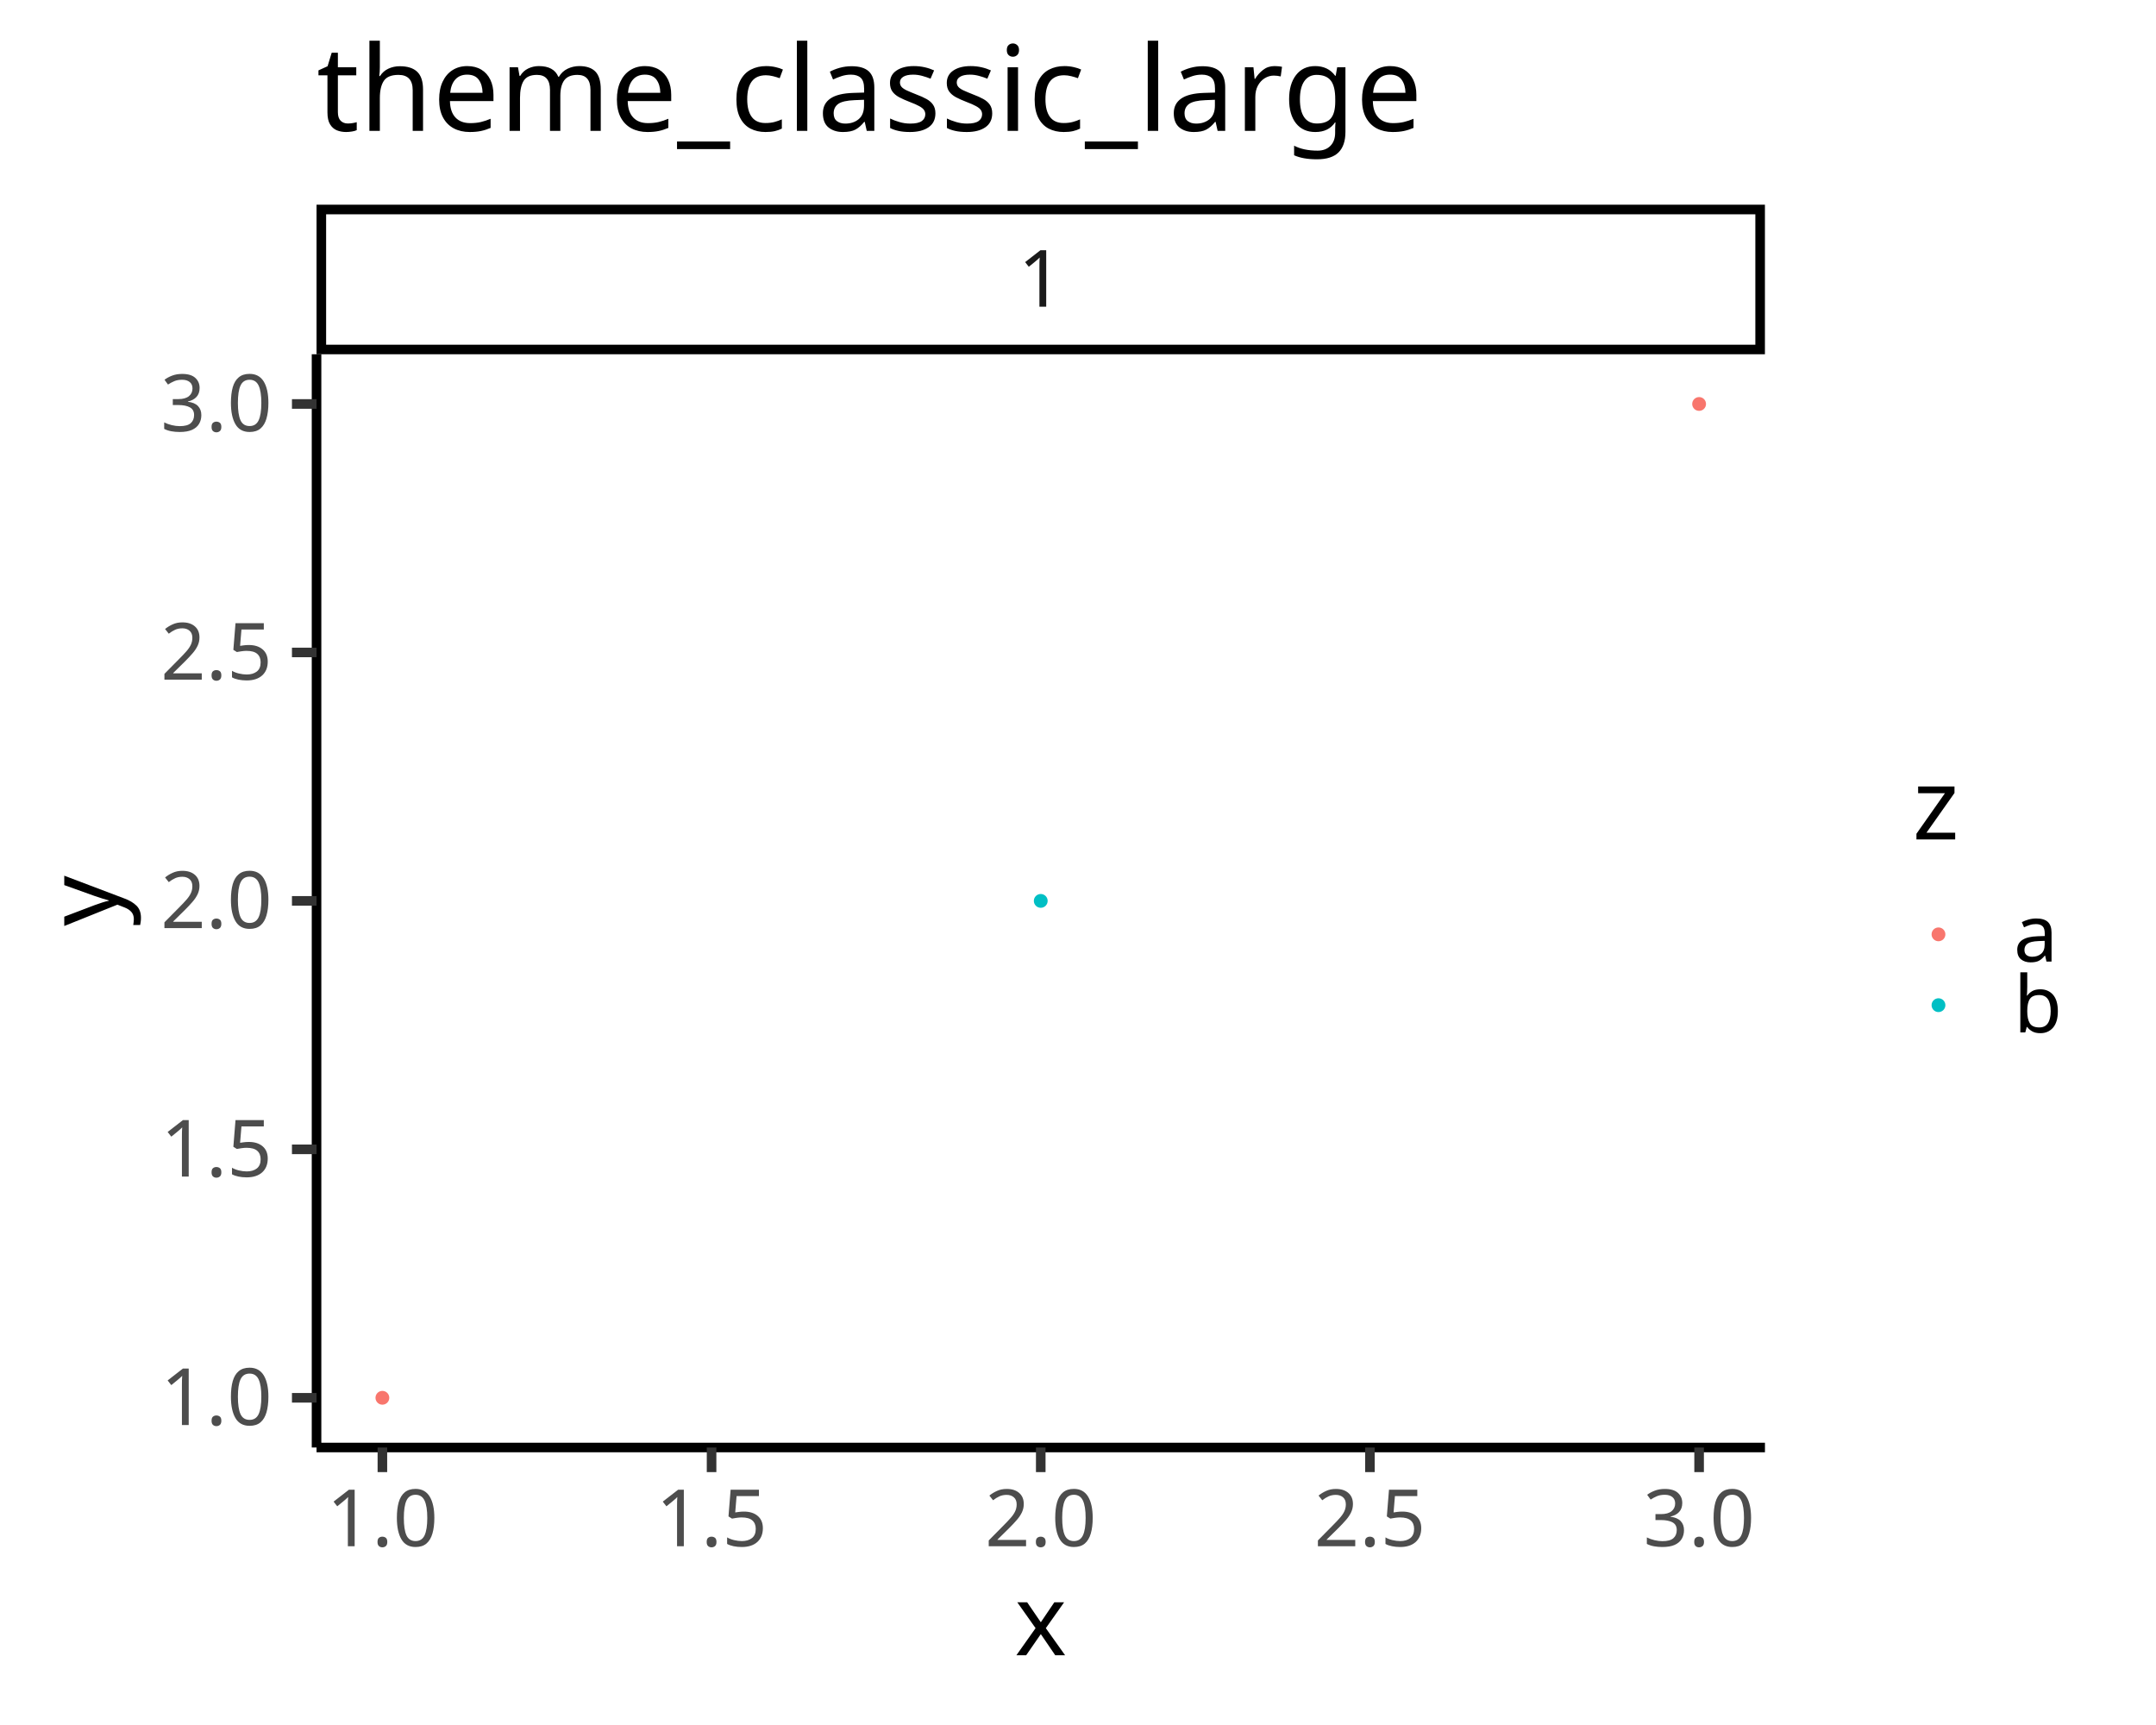
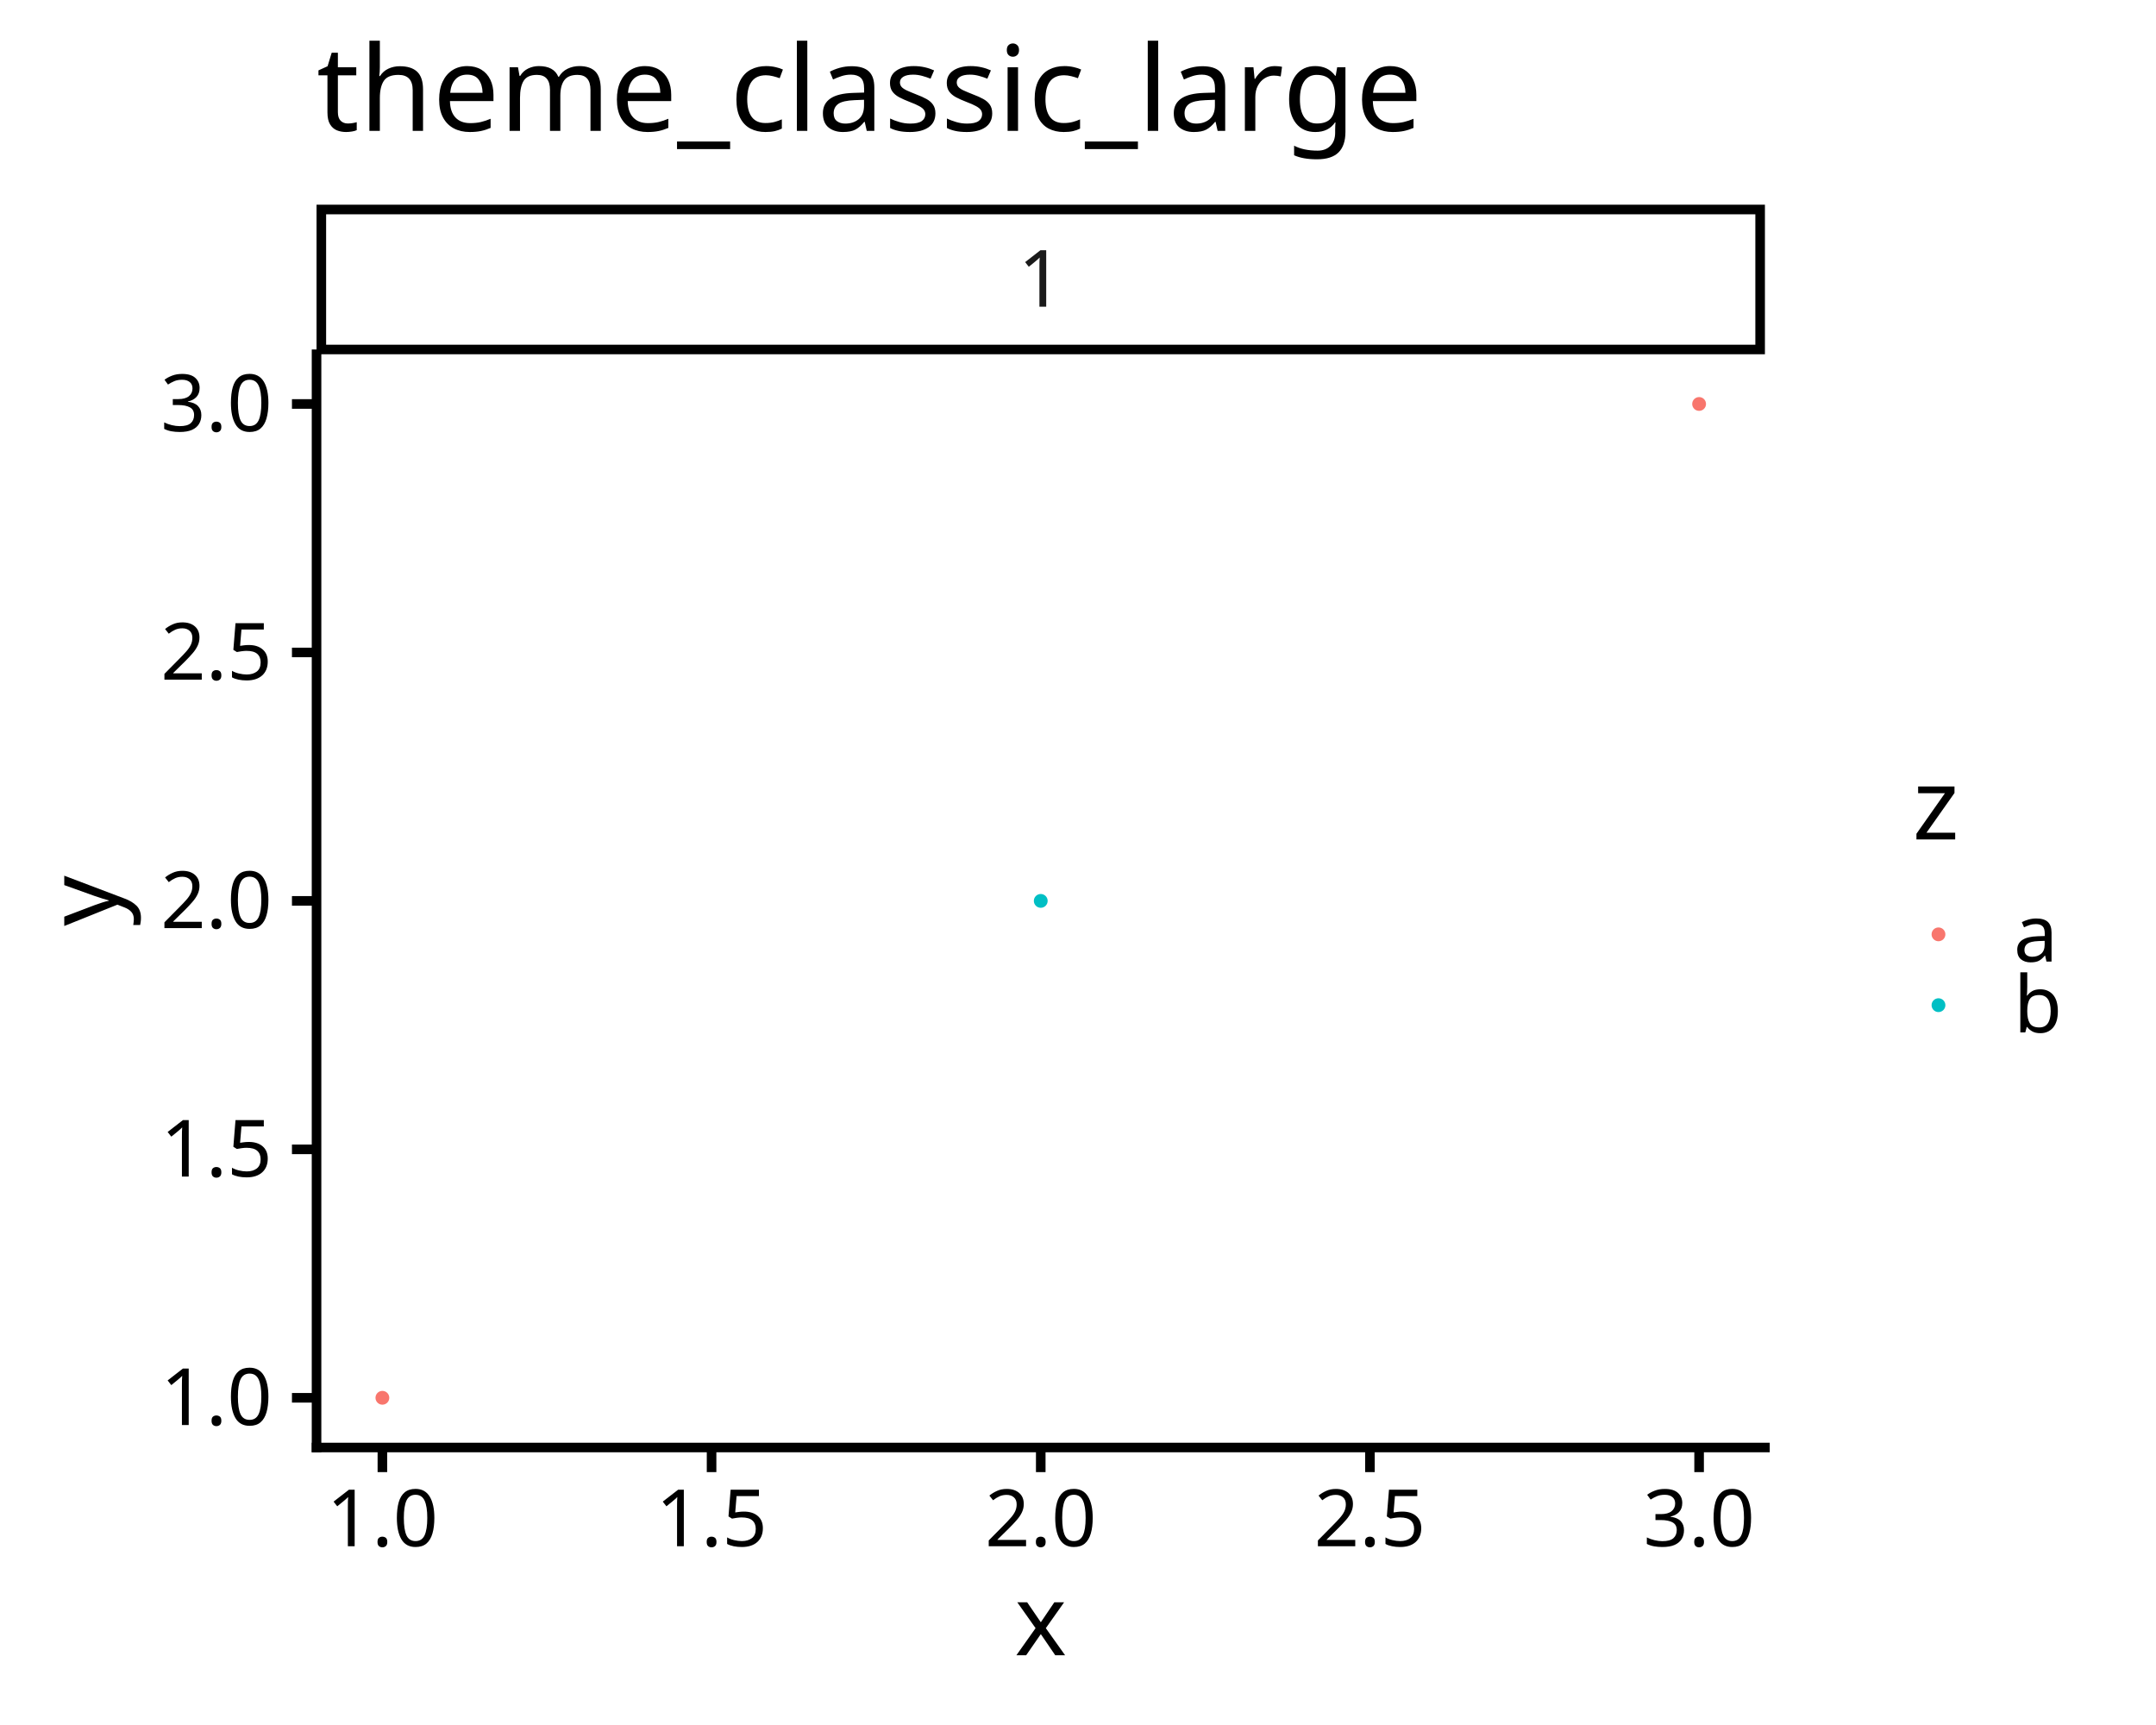
<svg xmlns="http://www.w3.org/2000/svg" class="svglite" data-engine-version="2.0" width="720.00pt" height="576.00pt" viewBox="0 0 720.00 576.00">
  <defs>
    <style type="text/css">
    .svglite line, .svglite polyline, .svglite polygon, .svglite path, .svglite rect, .svglite circle {
      fill: none;
      stroke: #000000;
      stroke-linecap: round;
      stroke-linejoin: round;
      stroke-miterlimit: 10.00;
    }
  </style>
  </defs>
  <rect width="100%" height="100%" style="stroke: none; fill: #FFFFFF;" />
  <defs>
    <clipPath id="cpMC4wMHw3MjAuMDB8MC4wMHw1NzYuMDA=">
      <rect x="0.00" y="0.00" width="720.00" height="576.00" />
    </clipPath>
  </defs>
  <g clip-path="url(#cpMC4wMHw3MjAuMDB8MC4wMHw1NzYuMDA=)">
    <rect x="-0" y="0.00" width="720.00" height="576.00" style="stroke-width: 3.20; stroke: #FFFFFF; fill: #FFFFFF;" />
  </g>
  <defs>
    <clipPath id="cpMTA1LjcxfDU4OS40MXwxMTguMzB8NDgzLjM0">
      <rect x="105.71" y="118.30" width="483.69" height="365.04" />
    </clipPath>
  </defs>
  <g clip-path="url(#cpMTA1LjcxfDU4OS40MXwxMTguMzB8NDgzLjM0)">
    <rect x="105.71" y="118.30" width="483.69" height="365.04" style="stroke-width: 3.20; stroke: none; fill: #FFFFFF;" />
    <circle cx="127.70" cy="466.74" r="1.95" style="stroke-width: 0.71; stroke: #F8766D; fill: #F8766D;" />
    <circle cx="347.56" cy="300.82" r="1.95" style="stroke-width: 0.71; stroke: #00BFC4; fill: #00BFC4;" />
    <circle cx="567.42" cy="134.89" r="1.95" style="stroke-width: 0.71; stroke: #F8766D; fill: #F8766D;" />
  </g>
  <g clip-path="url(#cpMC4wMHw3MjAuMDB8MC4wMHw1NzYuMDA=)">
</g>
  <defs>
    <clipPath id="cpMTA1LjcxfDU4OS40MXw2OC4zNXwxMTguMzA=">
      <rect x="105.71" y="68.35" width="483.69" height="49.95" />
    </clipPath>
  </defs>
  <g clip-path="url(#cpMTA1LjcxfDU4OS40MXw2OC4zNXwxMTguMzA=)">
    <rect x="105.71" y="68.35" width="483.69" height="49.95" style="stroke-width: 6.40; fill: #FFFFFF;" />
    <text x="347.56" y="102.41" text-anchor="middle" style="font-size: 26.40px; fill: #1A1A1A; font-family: sans;" textLength="14.68px" lengthAdjust="spacingAndGlyphs">1</text>
  </g>
  <g clip-path="url(#cpMC4wMHw3MjAuMDB8MC4wMHw1NzYuMDA=)">
-     <polyline points="105.71,483.34 589.41,483.34 " style="stroke-width: 3.20; stroke-linecap: butt;" />
-     <polyline points="127.70,491.56 127.70,483.34 " style="stroke-width: 3.20; stroke: #333333; stroke-linecap: butt;" />
-     <polyline points="237.63,491.56 237.63,483.34 " style="stroke-width: 3.20; stroke: #333333; stroke-linecap: butt;" />
-     <polyline points="347.56,491.56 347.56,483.34 " style="stroke-width: 3.20; stroke: #333333; stroke-linecap: butt;" />
-     <polyline points="457.49,491.56 457.49,483.34 " style="stroke-width: 3.20; stroke: #333333; stroke-linecap: butt;" />
-     <polyline points="567.42,491.56 567.42,483.34 " style="stroke-width: 3.20; stroke: #333333; stroke-linecap: butt;" />
-     <text x="127.70" y="516.30" text-anchor="middle" style="font-size: 26.40px; fill: #4D4D4D; font-family: sans;" textLength="36.70px" lengthAdjust="spacingAndGlyphs">1.0</text>
-     <text x="237.63" y="516.30" text-anchor="middle" style="font-size: 26.40px; fill: #4D4D4D; font-family: sans;" textLength="36.70px" lengthAdjust="spacingAndGlyphs">1.5</text>
-     <text x="347.56" y="516.30" text-anchor="middle" style="font-size: 26.40px; fill: #4D4D4D; font-family: sans;" textLength="36.70px" lengthAdjust="spacingAndGlyphs">2.0</text>
-     <text x="457.49" y="516.30" text-anchor="middle" style="font-size: 26.40px; fill: #4D4D4D; font-family: sans;" textLength="36.70px" lengthAdjust="spacingAndGlyphs">2.5</text>
-     <text x="567.42" y="516.30" text-anchor="middle" style="font-size: 26.40px; fill: #4D4D4D; font-family: sans;" textLength="36.70px" lengthAdjust="spacingAndGlyphs">3.0</text>
-     <polyline points="105.71,483.34 105.71,118.30 " style="stroke-width: 3.20; stroke-linecap: butt;" />
-     <text x="90.92" y="475.83" text-anchor="end" style="font-size: 26.40px; fill: #4D4D4D; font-family: sans;" textLength="36.70px" lengthAdjust="spacingAndGlyphs">1.0</text>
-     <text x="90.92" y="392.87" text-anchor="end" style="font-size: 26.40px; fill: #4D4D4D; font-family: sans;" textLength="36.70px" lengthAdjust="spacingAndGlyphs">1.5</text>
-     <text x="90.92" y="309.90" text-anchor="end" style="font-size: 26.40px; fill: #4D4D4D; font-family: sans;" textLength="36.70px" lengthAdjust="spacingAndGlyphs">2.0</text>
-     <text x="90.92" y="226.94" text-anchor="end" style="font-size: 26.40px; fill: #4D4D4D; font-family: sans;" textLength="36.70px" lengthAdjust="spacingAndGlyphs">2.5</text>
-     <text x="90.92" y="143.98" text-anchor="end" style="font-size: 26.40px; fill: #4D4D4D; font-family: sans;" textLength="36.70px" lengthAdjust="spacingAndGlyphs">3.0</text>
-     <polyline points="97.50,466.74 105.71,466.74 " style="stroke-width: 3.20; stroke: #333333; stroke-linecap: butt;" />
-     <polyline points="97.50,383.78 105.71,383.78 " style="stroke-width: 3.20; stroke: #333333; stroke-linecap: butt;" />
-     <polyline points="97.50,300.82 105.71,300.82 " style="stroke-width: 3.20; stroke: #333333; stroke-linecap: butt;" />
-     <polyline points="97.50,217.86 105.71,217.86 " style="stroke-width: 3.20; stroke: #333333; stroke-linecap: butt;" />
-     <polyline points="97.50,134.89 105.71,134.89 " style="stroke-width: 3.20; stroke: #333333; stroke-linecap: butt;" />
+     <polyline points="105.71,483.34 589.41,483.34 " style="stroke-width: 3.20; stroke-linecap: square;" />
+     <polyline points="127.70,491.56 127.70,483.34 " style="stroke-width: 3.20; stroke-linecap: butt;" />
+     <polyline points="237.63,491.56 237.63,483.34 " style="stroke-width: 3.20; stroke-linecap: butt;" />
+     <polyline points="347.56,491.56 347.56,483.34 " style="stroke-width: 3.20; stroke-linecap: butt;" />
+     <polyline points="457.49,491.56 457.49,483.34 " style="stroke-width: 3.20; stroke-linecap: butt;" />
+     <polyline points="567.42,491.56 567.42,483.34 " style="stroke-width: 3.20; stroke-linecap: butt;" />
+     <text x="127.70" y="516.30" text-anchor="middle" style="font-size: 26.40px; font-family: sans;" textLength="36.70px" lengthAdjust="spacingAndGlyphs">1.0</text>
+     <text x="237.63" y="516.30" text-anchor="middle" style="font-size: 26.40px; font-family: sans;" textLength="36.70px" lengthAdjust="spacingAndGlyphs">1.5</text>
+     <text x="347.56" y="516.30" text-anchor="middle" style="font-size: 26.40px; font-family: sans;" textLength="36.70px" lengthAdjust="spacingAndGlyphs">2.0</text>
+     <text x="457.49" y="516.30" text-anchor="middle" style="font-size: 26.40px; font-family: sans;" textLength="36.70px" lengthAdjust="spacingAndGlyphs">2.5</text>
+     <text x="567.42" y="516.30" text-anchor="middle" style="font-size: 26.40px; font-family: sans;" textLength="36.70px" lengthAdjust="spacingAndGlyphs">3.0</text>
+     <polyline points="105.71,483.34 105.71,118.30 " style="stroke-width: 3.20; stroke-linecap: square;" />
+     <text x="90.92" y="475.83" text-anchor="end" style="font-size: 26.40px; font-family: sans;" textLength="36.70px" lengthAdjust="spacingAndGlyphs">1.0</text>
+     <text x="90.92" y="392.87" text-anchor="end" style="font-size: 26.40px; font-family: sans;" textLength="36.70px" lengthAdjust="spacingAndGlyphs">1.5</text>
+     <text x="90.92" y="309.90" text-anchor="end" style="font-size: 26.40px; font-family: sans;" textLength="36.70px" lengthAdjust="spacingAndGlyphs">2.0</text>
+     <text x="90.92" y="226.94" text-anchor="end" style="font-size: 26.40px; font-family: sans;" textLength="36.70px" lengthAdjust="spacingAndGlyphs">2.5</text>
+     <text x="90.92" y="143.98" text-anchor="end" style="font-size: 26.40px; font-family: sans;" textLength="36.70px" lengthAdjust="spacingAndGlyphs">3.0</text>
+     <polyline points="97.50,466.74 105.71,466.74 " style="stroke-width: 3.20; stroke-linecap: butt;" />
+     <polyline points="97.50,383.78 105.71,383.78 " style="stroke-width: 3.20; stroke-linecap: butt;" />
+     <polyline points="97.50,300.82 105.71,300.82 " style="stroke-width: 3.20; stroke-linecap: butt;" />
+     <polyline points="97.50,217.86 105.71,217.86 " style="stroke-width: 3.20; stroke-linecap: butt;" />
+     <polyline points="97.50,134.89 105.71,134.89 " style="stroke-width: 3.20; stroke-linecap: butt;" />
    <text x="347.56" y="552.71" text-anchor="middle" style="font-size: 33.00px; font-family: sans;" textLength="16.51px" lengthAdjust="spacingAndGlyphs">x</text>
    <text transform="translate(39.15,300.82) rotate(-90)" text-anchor="middle" style="font-size: 33.00px; font-family: sans;" textLength="16.51px" lengthAdjust="spacingAndGlyphs">y</text>
    <rect x="622.28" y="237.73" width="81.28" height="126.17" style="stroke-width: 3.20; stroke: none; fill: #FFFFFF;" />
    <text x="638.72" y="280.31" style="font-size: 33.00px; font-family: sans;" textLength="16.51px" lengthAdjust="spacingAndGlyphs">z</text>
    <rect x="638.72" y="300.17" width="17.28" height="23.65" style="stroke-width: 3.20; stroke: none; fill: #FFFFFF;" />
    <circle cx="647.36" cy="311.99" r="1.95" style="stroke-width: 0.71; stroke: #F8766D; fill: #F8766D;" />
    <rect x="638.72" y="323.82" width="17.28" height="23.65" style="stroke-width: 3.20; stroke: none; fill: #FFFFFF;" />
    <circle cx="647.36" cy="335.64" r="1.95" style="stroke-width: 0.71; stroke: #00BFC4; fill: #00BFC4;" />
    <text x="672.44" y="321.08" style="font-size: 26.40px; font-family: sans;" textLength="14.68px" lengthAdjust="spacingAndGlyphs">a</text>
    <text x="672.44" y="344.73" style="font-size: 26.40px; font-family: sans;" textLength="14.68px" lengthAdjust="spacingAndGlyphs">b</text>
    <text x="105.71" y="43.69" style="font-size: 39.60px; font-family: sans;" textLength="361.06px" lengthAdjust="spacingAndGlyphs">theme_classic_large</text>
  </g>
</svg>
